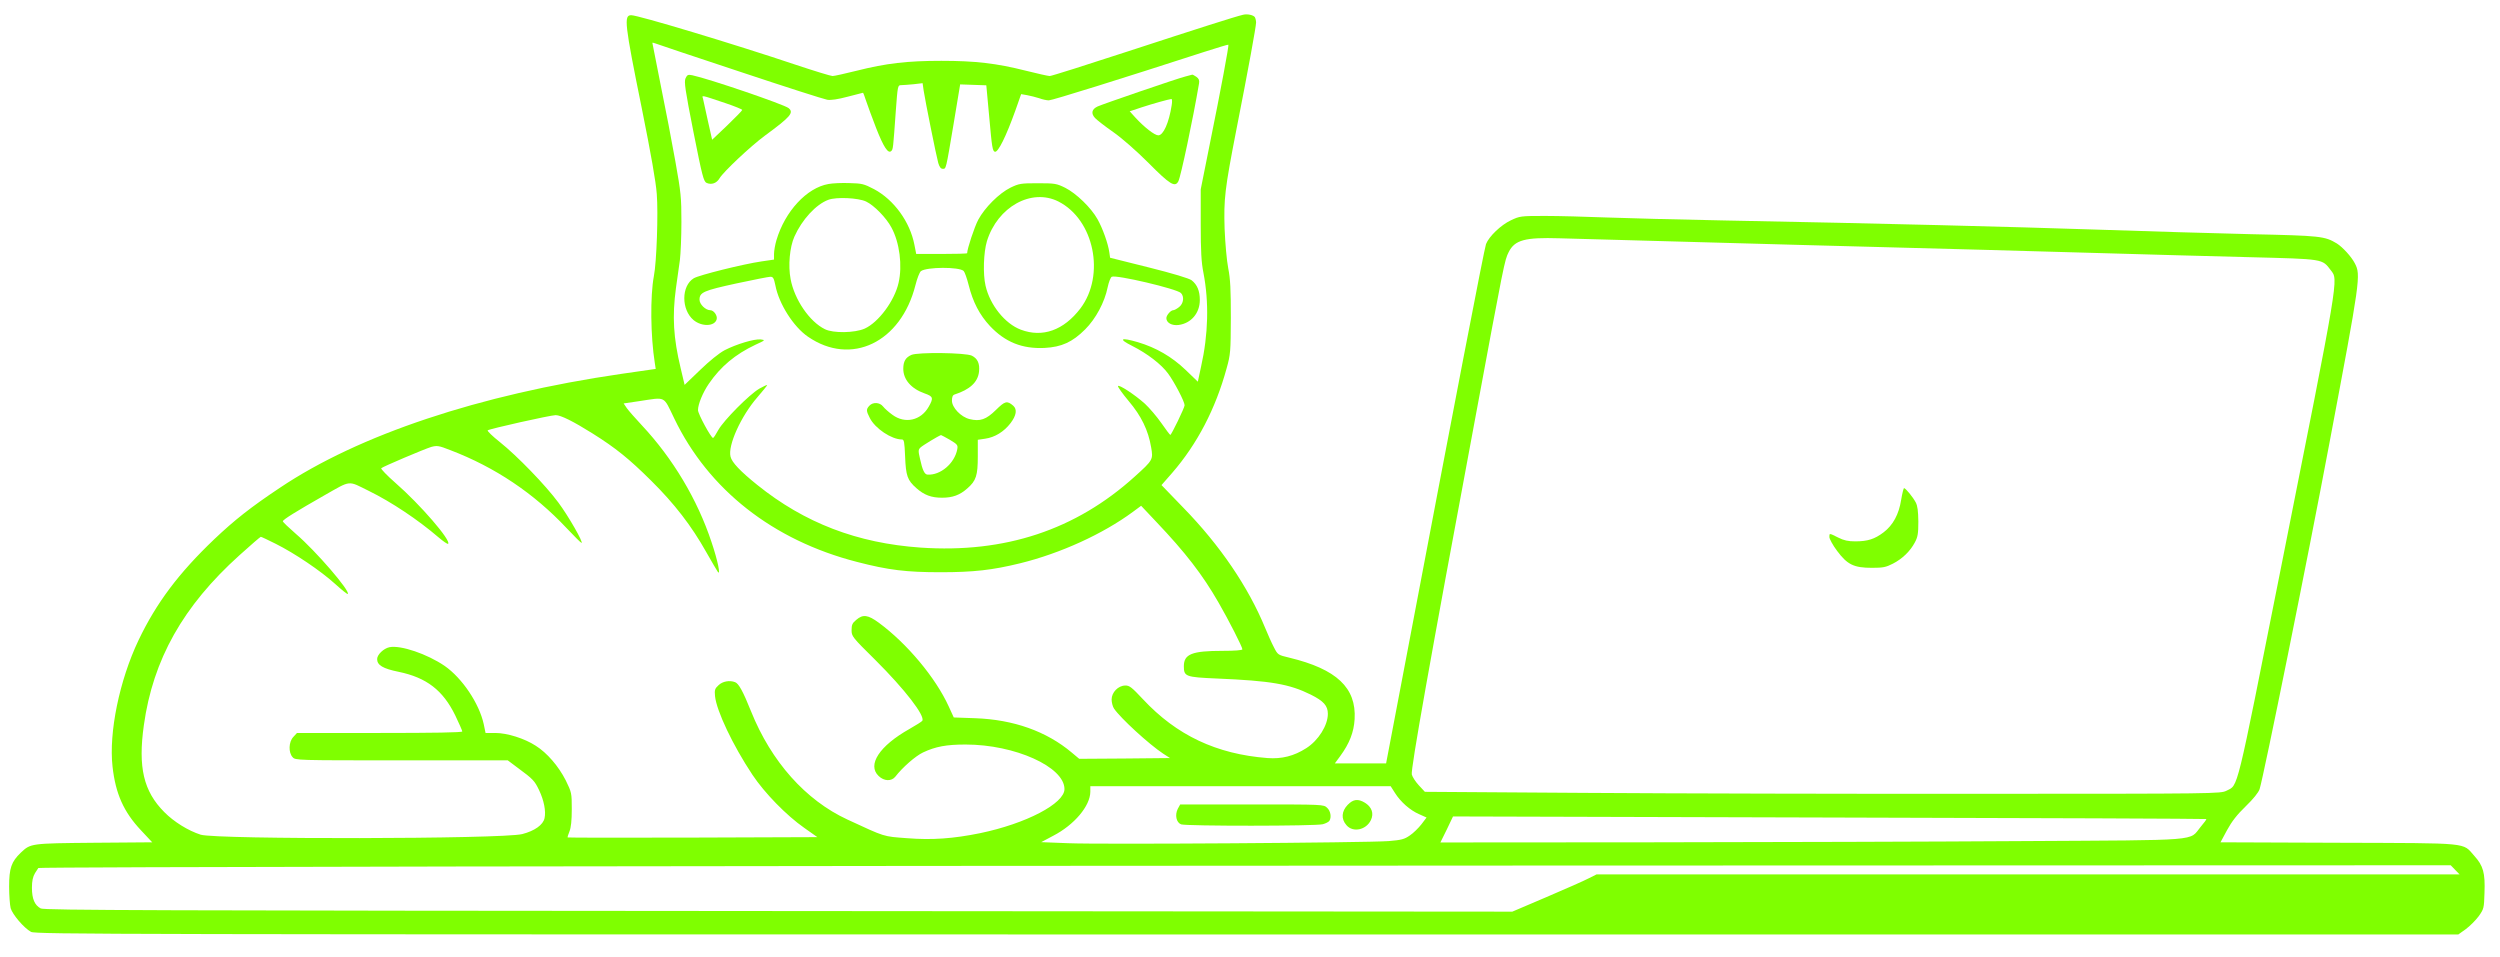
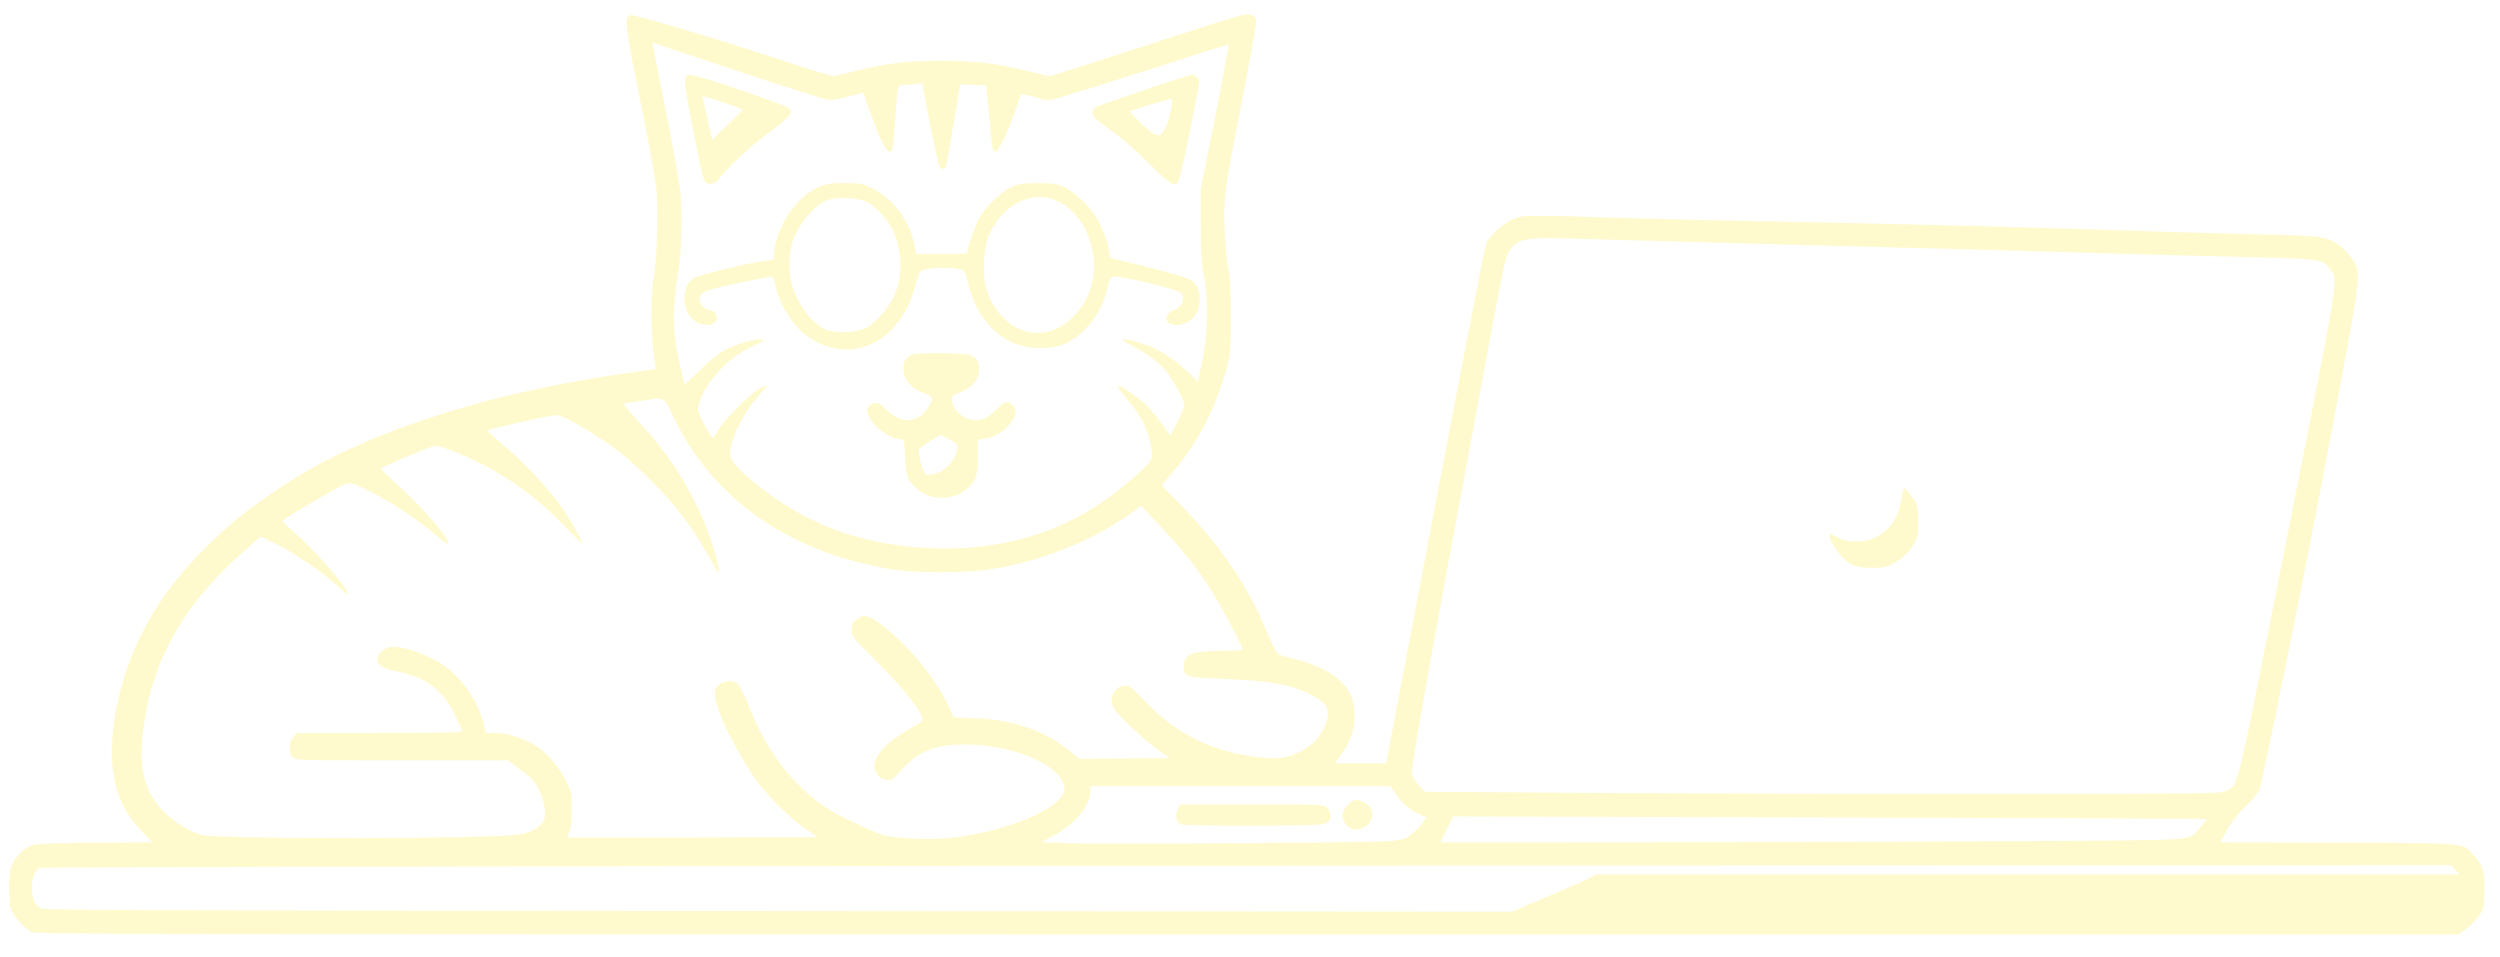
- <svg xmlns="http://www.w3.org/2000/svg" version="1.0" viewBox="0 0 1644 629" preserveAspectRatio="xMidYMid meet" width="100%" fill="chartreuse">
+ <svg xmlns="http://www.w3.org/2000/svg" version="1.0" viewBox="0 0 1644 629" preserveAspectRatio="xMidYMid meet" width="100%" fill="lemonchiffon">
  <path d="M 817.5 9.7 c -5.2 1.2 -29.3 8.9 -75.2 23.9 c -27.5 9 -50.9 16.4 -52 16.4 c -1 0 -8.1 -1.6 -15.7 -3.5 c -19.4 -4.9 -33.3 -6.5 -55.6 -6.5 c -22.3 0 -36.2 1.6 -55.6 6.5 c -7.6 1.9 -14.8 3.5 -15.9 3.5 c -1.1 0 -12.2 -3.4 -24.5 -7.5 c -40.5 -13.6 -103.3 -32.5 -107.9 -32.5 c -5 0 -4.4 5.3 7 61.5 c 6 29.9 9.2 47.9 9.8 56.1 c 1 12.6 -0.1 44.8 -1.9 53.9 c -2.5 13.3 -2.2 39.6 0.6 57.2 l 0.6 3.9 l -22.9 3.3 c -93.1 13.6 -172.3 40 -224.3 74.9 c -19.2 12.8 -29.8 21.2 -43 33.7 c -23.5 22.4 -38.2 42 -49.9 66.5 c -12.6 26.5 -19.6 60.7 -17.1 83.1 c 2 17.9 7.3 29.8 18.8 42 l 7.3 7.8 l -38.3 0.3 c -42 0.4 -41.6 0.4 -48.2 6.6 c -6.1 5.9 -7.6 10 -7.6 22.2 c 0 5.8 0.5 12.2 1 14.2 c 1.2 4.2 8.8 13.1 13.4 15.6 c 2.9 1.6 50.3 1.7 799.6 1.7 l 796.6 0 l 4.9 -3.5 c 2.7 -2 6.5 -5.8 8.5 -8.5 c 3.4 -4.8 3.5 -5.3 3.8 -15.3 c 0.5 -13.3 -0.8 -17.8 -6.7 -24.4 c -8 -8.9 -1.5 -8.3 -89.2 -8.6 l -77.7 -0.3 l 4.3 -8 c 3.1 -5.7 6.6 -10.2 12.3 -15.7 c 5 -4.8 8.3 -9 9.1 -11.2 c 2.8 -9 31.5 -150.8 46 -228 c 20.3 -107.6 20.7 -110.1 16.6 -117.9 c -2.2 -4.3 -8 -10.6 -11.8 -13 c -8 -4.8 -10.6 -5.1 -56.5 -6.1 c -23.9 -0.6 -69.4 -1.9 -101.1 -3 c -57.5 -1.9 -139.3 -4 -244.1 -6 c -30.5 -0.6 -66.1 -1.5 -79 -2 c -12.9 -0.5 -30.9 -1 -40 -1 c -16.1 0 -16.6 0.1 -22.5 2.9 c -6.4 3 -14.3 10.5 -16.3 15.6 c -1.1 2.8 -21.2 107.2 -52.8 273.7 l -12.9 67.8 l -16.8 0 l -16.9 0 l 3.6 -4.9 c 6 -8.2 8.9 -15.6 9.4 -24.2 c 1.2 -20.6 -11.8 -32.9 -42.9 -40.4 c -7.5 -1.8 -7.6 -1.8 -10.2 -6.9 c -1.5 -2.8 -4 -8.5 -5.7 -12.6 c -11.1 -27 -29.7 -54.4 -53.9 -79.2 l -14.3 -14.8 l 7 -8 c 16.5 -19 28.6 -42.3 35.8 -68.7 c 2.6 -9.3 2.7 -11 2.8 -33.3 c 0 -18.6 -0.3 -25.4 -1.7 -32.5 c -1 -5.2 -2 -16.3 -2.4 -26 c -0.6 -19.7 0.1 -26 7.7 -65 c 7.9 -40.1 13 -68.1 13 -70.7 c 0 -1.2 -0.4 -2.8 -0.8 -3.5 c -0.9 -1.4 -5 -2.3 -7.7 -1.6 z m -331.1 37.4 c 29.7 9.9 55.6 18.2 57.6 18.5 c 2.4 0.4 7 -0.3 13.4 -2 c 5.4 -1.4 9.9 -2.6 10.1 -2.6 c 0.2 0 1.1 2.4 2 5.2 c 1 2.9 3.9 11 6.6 17.9 c 5 12.8 8 17.2 10 15.2 c 1.2 -1.2 1.2 -1.4 3 -26.6 c 1.2 -16.2 1.3 -16.7 3.4 -16.7 c 1.2 0 4.9 -0.3 8.2 -0.6 l 6 -0.7 l 0.7 4.9 c 1 6.6 8.3 43 9.6 47.6 c 0.8 2.6 1.7 3.8 2.9 3.8 c 2.3 0 2 1.3 7.2 -29.6 l 4.3 -25.9 l 8.6 0.3 l 8.6 0.3 l 2 21.7 c 1.7 19.1 2.1 21.7 3.7 22 c 2.1 0.4 7.3 -10.1 13.4 -27.1 l 3.8 -10.8 l 4 0.7 c 2.2 0.4 5.7 1.3 7.9 2 c 2.1 0.8 5 1.4 6.3 1.4 c 2.2 0 48 -14.3 102.3 -31.9 c 8.5 -2.7 15.6 -4.9 15.8 -4.7 c 0.4 0.5 -4.9 29.2 -12.1 64.6 l -6.1 30.5 l 0 23 c 0 17.7 0.4 25.1 1.8 32 c 3.7 19.3 3.2 40.4 -1.6 61.7 l -2.1 9.8 l -8.1 -7.8 c -9 -8.6 -19.3 -14.6 -31.4 -18.2 c -11.3 -3.3 -13 -2.2 -3.8 2.4 c 10.1 5.1 19.2 12.1 23.7 18.2 c 4.1 5.5 10.9 18.5 10.9 20.9 c 0 1.6 -8.7 19.5 -9.4 19.5 c -0.3 0 -2.9 -3.5 -5.9 -7.8 c -3 -4.3 -7.9 -10 -10.8 -12.7 c -6.8 -6.1 -17.3 -12.9 -17.7 -11.6 c -0.2 0.6 3 5 7 9.8 c 8.3 9.8 12.9 19.2 14.8 30.5 c 1.4 8 1.2 8.4 -10.8 19.2 c -38.8 35.1 -85.4 50.5 -140.8 46.7 c -41.7 -2.9 -76.3 -16.2 -107.4 -41.2 c -11.2 -9 -16.7 -14.8 -17.6 -18.6 c -1.9 -7.3 6.9 -26.7 17.6 -39 c 3.7 -4.3 6.7 -8 6.5 -8.1 c -0.2 -0.2 -2.5 0.9 -5.2 2.4 c -6.5 3.8 -23.3 20.7 -26.9 27.1 c -1.6 2.9 -3.1 5.3 -3.5 5.3 c -1.3 0 -9.9 -15.8 -9.9 -18.3 c 0 -3.9 3.2 -11.6 7.1 -17.3 c 7.8 -11.4 17.4 -19.4 30.7 -25.7 c 6.6 -3 6.6 -3.1 3.4 -3.5 c -4.3 -0.4 -15.9 3.1 -23.7 7.1 c -3.7 2 -9.9 7 -16.1 13 l -10.2 9.8 l -2.6 -11 c -4.8 -20 -5.6 -33.9 -3.1 -52.6 c 0.9 -6.1 2 -14.4 2.6 -18.5 c 0.5 -4.1 1 -15.4 1 -25 c 0 -16.1 -0.3 -19.3 -4 -40 c -2.2 -12.4 -6.5 -34.9 -9.6 -49.9 c -3 -15.1 -5.5 -27.7 -5.5 -27.9 c 0 -0.2 0.8 -0.1 1.8 0.3 c 0.9 0.4 26 8.8 55.6 18.6 z m 698.6 114 c 81.7 2.1 171 4.6 198.5 5.4 c 27.5 0.8 70.3 2 95 2.6 c 50.2 1.3 48.4 1 54.3 8.7 c 4.9 6.5 5.8 1.5 -33.1 196.9 c -29.7 149.4 -27.7 141.2 -35.6 145.3 c -3.9 1.9 -6.3 2 -160.3 2 c -86 0.1 -203.7 -0.2 -261.6 -0.6 l -105.2 -0.7 l -4 -4.3 c -2.2 -2.4 -4.2 -5.5 -4.6 -7.1 c -0.8 -3.1 11.7 -73.6 41.2 -231.5 c 19.8 -106.7 19.8 -106.5 22.5 -112 c 4 -8 10.7 -9.8 33.4 -9.1 c 6.1 0.2 77.8 2.2 159.5 4.4 z m -741.6 114.1 c 22.5 46.8 64.9 80.1 120.1 94.3 c 20.8 5.4 32.4 6.8 55 6.8 c 21.7 0 34.1 -1.4 52.4 -5.9 c 26.4 -6.5 54.3 -19.2 74.1 -33.8 l 5.4 -4 l 9.9 10.5 c 19.2 20.2 30.5 34.8 41.1 53.3 c 6.6 11.4 15.6 29.1 15.6 30.6 c 0 0.6 -4.9 1 -13.1 1 c -20 0 -25.4 2.1 -25.4 10.1 c 0 6.8 1.1 7.2 21.8 8.1 c 35.5 1.5 47.6 3.6 61.7 10.6 c 8.4 4.2 11.2 7.3 11.2 12.6 c 0 7.6 -6.2 17.5 -14.2 22.6 c -8.1 5.2 -16.1 7.2 -25.5 6.5 c -33.6 -2.6 -59.8 -15 -81.9 -38.7 c -7.4 -7.9 -8.9 -9.1 -11.7 -9 c -4.6 0.1 -8.9 4.5 -8.9 9.2 c 0 1.9 0.7 4.7 1.6 6 c 4.3 6.3 22.8 23.3 32.3 29.6 l 4.5 2.9 l -29.9 0.3 l -29.8 0.2 l -4.9 -4.1 c -16.6 -14 -38.3 -21.7 -63.5 -22.6 l -14.1 -0.5 l -3.3 -7.2 c -8.6 -18.9 -27.4 -41.4 -46 -55.1 c -7.1 -5.2 -10.4 -5.7 -14.8 -1.9 c -2.6 2.1 -3.1 3.3 -3.1 6.8 c 0 4 0.4 4.6 15.6 19.6 c 19.4 19.3 32.9 36.8 30.9 40 c -0.3 0.5 -4.1 2.9 -8.5 5.4 c -19.7 11.1 -27.9 23.6 -20.2 30.9 c 3.6 3.5 8.5 3.6 11 0.4 c 4.7 -6.1 13.3 -13.6 18.2 -15.9 c 8.3 -3.9 15.4 -5.2 28 -5.2 c 32.4 0 65 14.7 65 29.3 c 0 9.5 -25.2 22.7 -55.5 29 c -17.7 3.6 -31.5 4.6 -48 3.3 c -16 -1.2 -14 -0.6 -39.3 -12.3 c -27.4 -12.7 -50 -38 -63.3 -71.1 c -5.3 -13.2 -8.1 -18.3 -10.5 -19.2 c -3.6 -1.4 -8.2 -0.6 -10.9 2 c -2.4 2.2 -2.7 3.1 -2.3 7.2 c 1 9.7 11.7 32.3 24.6 51.7 c 8 12 22.3 26.7 34.2 35 l 8.5 6 l -81.9 0.3 c -45.1 0.1 -82.1 0.1 -82.3 -0.1 c -0.2 -0.2 0.4 -2 1.2 -4 c 1 -2.5 1.5 -7.1 1.5 -14.6 c 0 -10.7 -0.1 -11 -4 -19 c -4.7 -9.2 -12.2 -18 -19.7 -22.7 c -7.4 -4.8 -18.8 -8.4 -26.6 -8.4 l -6.4 0 l -1.2 -5.8 c -3 -13.7 -14.2 -30.3 -25.7 -38.3 c -11.4 -7.8 -28.9 -13.8 -36.3 -12.3 c -3.8 0.8 -8.1 4.9 -8.1 7.8 c 0 4 3.8 6.3 14.2 8.4 c 18.3 3.8 29.1 12.1 37.2 28.7 c 2.5 5.2 4.6 10 4.6 10.5 c 0 0.7 -19 1 -54.3 1 l -54.4 0 l -2.4 2.6 c -3.1 3.3 -3.3 10.2 -0.5 13.3 c 1.9 2.1 2 2.1 71.7 2.1 l 69.8 0 l 6.8 5.1 c 9.8 7.2 10.9 8.4 13.8 14.5 c 3.2 6.7 4.6 13.8 3.6 18.4 c -0.9 4.4 -6.5 8.4 -14.7 10.5 c -13.2 3.3 -201 3.6 -211.4 0.4 c -8.2 -2.6 -17.7 -8.5 -24 -14.9 c -13.6 -13.7 -17.3 -29.4 -13.4 -57.1 c 6 -43.2 25.8 -78.4 62.9 -111.8 c 7.4 -6.7 13.7 -12.1 14 -12.1 c 0.4 0 4.8 2.1 9.8 4.6 c 12.4 6.2 29.5 17.7 39.1 26.4 c 4.3 3.9 8 6.9 8.3 6.6 c 1.8 -1.8 -21 -28.3 -34.1 -39.5 c -4.7 -4.1 -8.6 -7.8 -8.6 -8.3 c 0 -1.1 8.8 -6.5 27.2 -17 c 18 -10.2 15.3 -9.9 29.3 -3 c 14.9 7.3 32.4 19 45.8 30.5 c 3.2 2.7 6 4.7 6.4 4.3 c 2.1 -2.1 -18.4 -25.9 -34.6 -40 c -5.6 -4.9 -9.8 -9.3 -9.4 -9.7 c 1.2 -1.1 28.3 -12.6 32.9 -14 c 3.8 -1 4.9 -0.9 12.5 2.1 c 29.4 11.2 55 28.4 76.5 51.3 c 5 5.3 9.4 9.7 9.8 9.7 c 1.5 0 -8.7 -17.8 -15.2 -26.5 c -8.5 -11.5 -27.1 -30.7 -38.5 -39.8 c -4.8 -3.8 -8.4 -7.3 -8 -7.7 c 1.2 -1 41.4 -10 44.7 -10 c 3.4 0 11.6 4.1 24.2 12 c 15.3 9.6 24.2 16.8 38.5 31 c 15.4 15.2 26.7 29.9 36.3 47 c 3.6 6.3 7 12.2 7.6 13 c 2.1 3 0 -7.4 -4.1 -19.5 c -9.3 -28.1 -25.5 -55.1 -45.8 -76.8 c -4.2 -4.5 -8.7 -9.6 -9.9 -11.3 l -2.1 -3.1 l 10.2 -1.5 c 18 -2.7 15.7 -3.8 23.1 11.4 z m 473.9 246.2 c 3.7 5.9 9.9 11.4 15.9 14 l 4.9 2.2 l -3.4 4.5 c -1.9 2.4 -5.3 5.8 -7.6 7.3 c -3.6 2.5 -5.5 3 -13.9 3.7 c -14.4 1.1 -189.8 2.3 -210.6 1.4 l -17.9 -0.7 l 7.9 -4.2 c 13.9 -7.2 24.3 -19.6 24.4 -28.9 l 0 -3.7 l 98.8 0 l 98.7 0 l 2.8 4.4 z m 533.6 17.2 c 0.2 0.2 -1.5 2.5 -3.8 5.2 c -7.8 9.4 2.5 8.6 -116.6 9.3 c -57.7 0.4 -167.6 0.7 -244.1 0.8 l -139.2 0.1 l 4.2 -8.5 l 4.1 -8.6 l 247.5 0.7 c 136.1 0.3 247.7 0.8 247.9 1 z m 163.6 33.4 l 2.9 3 l -283.7 0 l -283.8 0 l -5.2 2.6 c -2.8 1.5 -15.3 7 -27.7 12.3 l -22.5 9.6 l -482.5 -0.4 c -411.5 -0.3 -482.9 -0.5 -485.2 -1.7 c -4 -2.1 -5.8 -6.3 -5.8 -13.6 c 0 -4.5 0.6 -7.2 2 -9.6 c 1.1 -1.7 2.1 -3.3 2.2 -3.4 c 0.8 -0.7 410.8 -1.4 961.9 -1.6 l 624.5 -0.2 l 2.9 3 z" />
  <path d="M 450.8 51.5 c -1 2.3 -0.3 7.3 5.2 35.2 c 5.8 29.2 6.7 32.7 8.7 33.6 c 3.2 1.4 6.6 0.2 8.5 -3.1 c 2.6 -4.3 20.2 -20.9 29.8 -28 c 16.9 -12.4 19.2 -15.1 15.6 -18.1 c -2.9 -2.4 -52.4 -19.3 -63.3 -21.6 c -2.9 -0.6 -3.4 -0.3 -4.5 2 z m 26.5 16.4 c 5.9 2 10.8 4 10.8 4.4 c 0 0.4 -4.5 5 -9.9 10.2 l -9.9 9.4 l -2.8 -12.4 c -1.5 -6.9 -2.9 -13.5 -3.2 -14.6 c -0.7 -2.4 -2 -2.7 15 3 z" />
  <path d="M 779.5 50.3 c -5.3 1.3 -54.2 18.1 -57.7 19.7 c -3.9 1.8 -4.5 4.6 -1.7 7.6 c 1.3 1.4 6.6 5.5 11.9 9.2 c 5.6 3.9 15.1 12.2 23.3 20.4 c 14.1 14.2 17.4 16.2 19.6 12 c 1.6 -3.1 9.6 -40.8 13.6 -64.4 c 0.3 -2 -0.1 -3.1 -1.8 -4.3 c -1.2 -0.8 -2.4 -1.5 -2.7 -1.4 c -0.3 0.1 -2.3 0.6 -4.5 1.2 z m -9 18.9 c -1.8 11.6 -5.5 19.8 -8.8 19.8 c -2.4 0 -9.1 -5.2 -15 -11.6 l -3.8 -4.2 l 7.8 -2.6 c 7.3 -2.4 17.7 -5.3 19.6 -5.5 c 0.5 -0.1 0.6 1.8 0.2 4.1 z" />
  <path d="M 544.8 121 c -14.3 2.5 -28.6 18 -34.2 36.9 c -0.9 3 -1.6 7.1 -1.6 9.1 l 0 3.7 l -8.2 1.2 c -11.8 1.7 -41.2 9 -44.6 11.1 c -8.2 5 -8.3 20.6 -0.1 27.5 c 5.5 4.5 14 4.2 15.2 -0.6 c 0.6 -2.3 -1.9 -5.9 -4.2 -5.9 c -3.1 0 -7.1 -3.9 -7.1 -6.9 c 0 -4.9 2.7 -6 24.2 -10.7 c 11.2 -2.4 21.3 -4.4 22.4 -4.4 c 1.8 0 2.3 0.9 3.3 5.7 c 2.3 12.1 11.9 27.2 21.4 33.7 c 28.4 19.6 61.2 3.8 70.7 -33.9 c 1.1 -4.4 2.7 -8.5 3.6 -9.2 c 3.8 -2.8 25.2 -2.9 28.1 -0.1 c 0.7 0.7 2.2 4.9 3.3 9.3 c 2.8 11.2 7.2 19.6 14 26.9 c 10 10.6 21.2 15.1 35.9 14.4 c 11.2 -0.6 18.3 -3.8 26.7 -12.2 c 7 -7 12.8 -17.8 14.8 -27.7 c 0.7 -3.3 1.9 -6.5 2.7 -6.9 c 2.7 -1.5 42.7 7.9 45.5 10.7 c 2.3 2.4 1.7 6.9 -1.2 9.2 c -1.5 1.2 -3.2 2.1 -3.9 2.1 c -1.6 0 -4.5 3.3 -4.5 5.2 c 0 3.1 3.7 5.1 8.1 4.5 c 8.2 -1.1 13.9 -7.8 13.9 -16.4 c 0 -6 -1.7 -10.1 -5.4 -13 c -1.5 -1.2 -12.4 -4.5 -28 -8.4 l -25.6 -6.4 l -0.5 -3.5 c -0.8 -5.8 -4.4 -15.9 -7.8 -21.9 c -4.2 -7.5 -13.9 -16.9 -21.2 -20.6 c -5.7 -2.8 -6.7 -3 -18 -3 c -11.2 0 -12.4 0.2 -18 2.9 c -7.5 3.7 -16.9 13.1 -21.2 21.1 c -2.5 4.7 -7.3 19.2 -7.3 22 c 0 0.3 -7.5 0.5 -16.8 0.5 l -16.7 0 l -1.2 -6.1 c -2.9 -15 -13.4 -29.5 -26.5 -36.5 c -6.7 -3.5 -8 -3.8 -16.3 -4 c -4.9 -0.2 -11.1 0.1 -13.7 0.6 z m 151.2 11.5 c 23.5 11.9 31 48.4 14.5 70.3 c -11 14.4 -24.9 19.4 -39.2 14 c -10.4 -3.9 -20.3 -16.2 -23.2 -28.9 c -1.8 -7.7 -1.3 -22 0.9 -29.3 c 7 -22.6 29.3 -35 47 -26.1 z m -126.5 0 c 5.3 2.5 13.3 10.7 16.7 17.1 c 5.4 9.9 7.3 25.1 4.7 36.4 c -2.7 11.9 -13.2 26 -22.3 30.1 c -6.6 2.9 -20.7 3.1 -26.1 0.4 c -10.1 -4.9 -20.1 -19.5 -22.6 -33 c -1.7 -8.8 -0.6 -21 2.5 -27.9 c 5 -11.2 14.2 -21.2 22.3 -24.2 c 5.4 -2 19.6 -1.3 24.8 1.1 z" />
  <path d="M 599.3 233.4 c -3.8 1.7 -5.3 4.3 -5.3 9.1 c 0 7.1 5.2 13.1 14 16.2 c 5.7 2 6 3 2.7 8.8 c -5.1 9 -15.5 11.4 -23.8 5.3 c -2.4 -1.7 -5.2 -4.2 -6.2 -5.5 c -2.2 -2.8 -6.7 -3 -9 -0.5 c -2.2 2.4 -2.1 3.4 0.3 8.1 c 3.5 6.9 14.3 14.1 21.1 14.1 c 1.4 0 1.7 1.5 2.1 11.2 c 0.5 12.7 1.5 15.6 7.4 20.8 c 5.2 4.6 9.9 6.3 16.9 6.3 c 6.9 0 11.7 -1.7 16.7 -6.2 c 5.7 -5 6.8 -8.4 6.8 -20.9 l 0 -11 l 4.8 -0.7 c 6.4 -0.9 12.4 -4.6 16.7 -10.2 c 3.9 -5.1 4.5 -9.1 1.8 -11.5 c -4.1 -3.5 -5.4 -3.1 -11.4 2.8 c -6.4 6.3 -10.4 7.7 -17.3 6 c -5.7 -1.4 -11.6 -7.6 -11.6 -12.1 c 0 -2.5 0.5 -3.7 1.8 -4.1 c 9.9 -3.2 15.2 -8 16 -14.9 c 0.6 -5.4 -0.9 -8.7 -4.7 -10.6 c -4 -2 -35.6 -2.4 -39.8 -0.5 z m 25.3 55.8 c 5 3 5.4 3.5 4.9 6.2 c -1.7 9.3 -11.1 17.3 -19.6 16.7 c -1.9 -0.1 -3.3 -2.9 -4.9 -10.4 c -1.2 -5.1 -1.2 -6 0.3 -7.4 c 1.3 -1.3 11.7 -7.6 13.5 -8.2 c 0.2 0 2.8 1.4 5.8 3.1 z" />
  <path d="M 1250.2 328.7 c -1.5 9.5 -5.3 16.6 -11.6 21.4 c -5.8 4.4 -10.4 5.9 -18.6 5.9 c -4.6 0 -7.5 -0.6 -11.2 -2.5 c -6 -3 -5.8 -3 -5.8 -0.3 c 0.1 1.3 2.3 5.4 5.1 9.1 c 6.7 9 11 11.1 22.9 11.1 c 7.3 0 9.2 -0.4 13.7 -2.7 c 6.3 -3.2 11.5 -8.3 14.5 -14 c 1.9 -3.5 2.3 -5.7 2.3 -13.7 c -0.1 -6.9 -0.5 -10.3 -1.7 -12.6 c -2 -3.7 -6.7 -9.4 -7.7 -9.4 c -0.3 0 -1.2 3.4 -1.9 7.7 z" />
  <path d="M 886.2 529.3 c -4 4.2 -4.4 9.2 -0.8 13.3 c 4.3 5.1 13 3.2 16.1 -3.3 c 2.1 -4.4 0.6 -8.6 -3.9 -11.4 c -4.6 -2.8 -7.7 -2.4 -11.4 1.4 z" />
  <path d="M 774.5 531.9 c -2 4 -1 9 2.2 10.2 c 3.3 1.2 88.9 1.2 93.2 -0.1 c 1.9 -0.5 3.8 -1.5 4.3 -2.2 c 1.5 -2.4 0.8 -6.5 -1.5 -8.6 c -2.3 -2.2 -2.4 -2.2 -49.5 -2.2 l -47.1 0 l -1.6 2.9 z" />
</svg>
